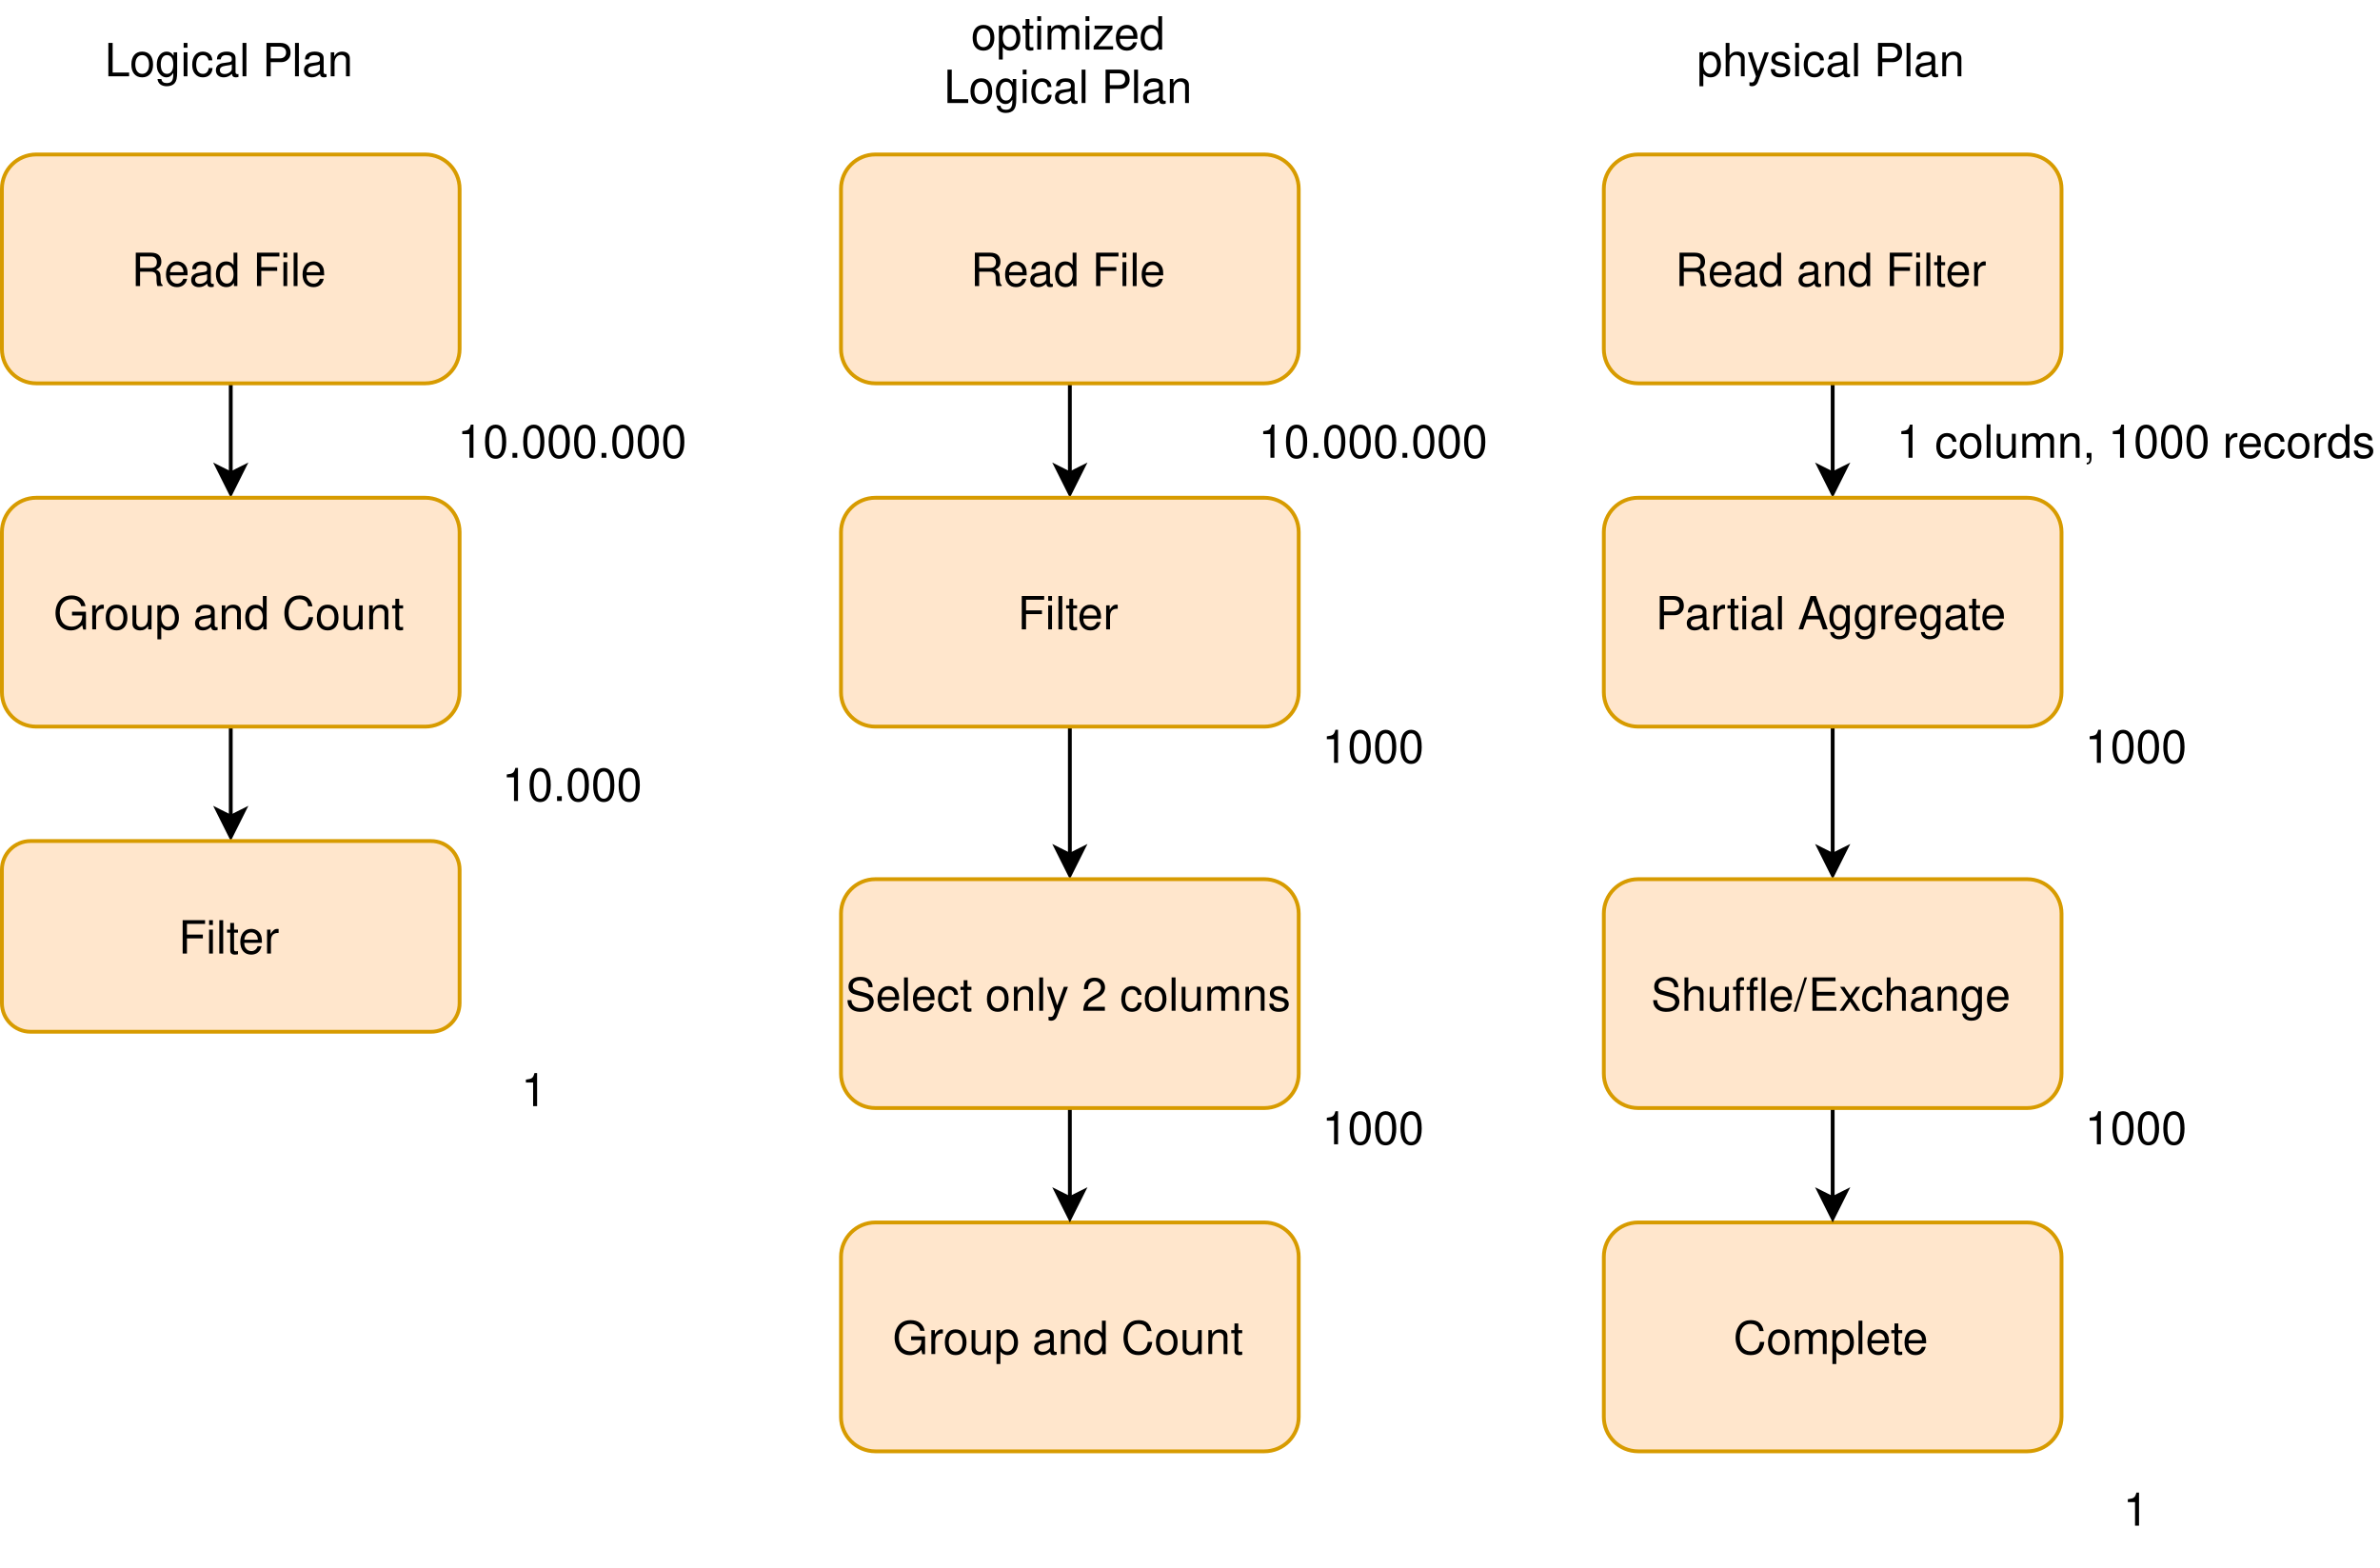
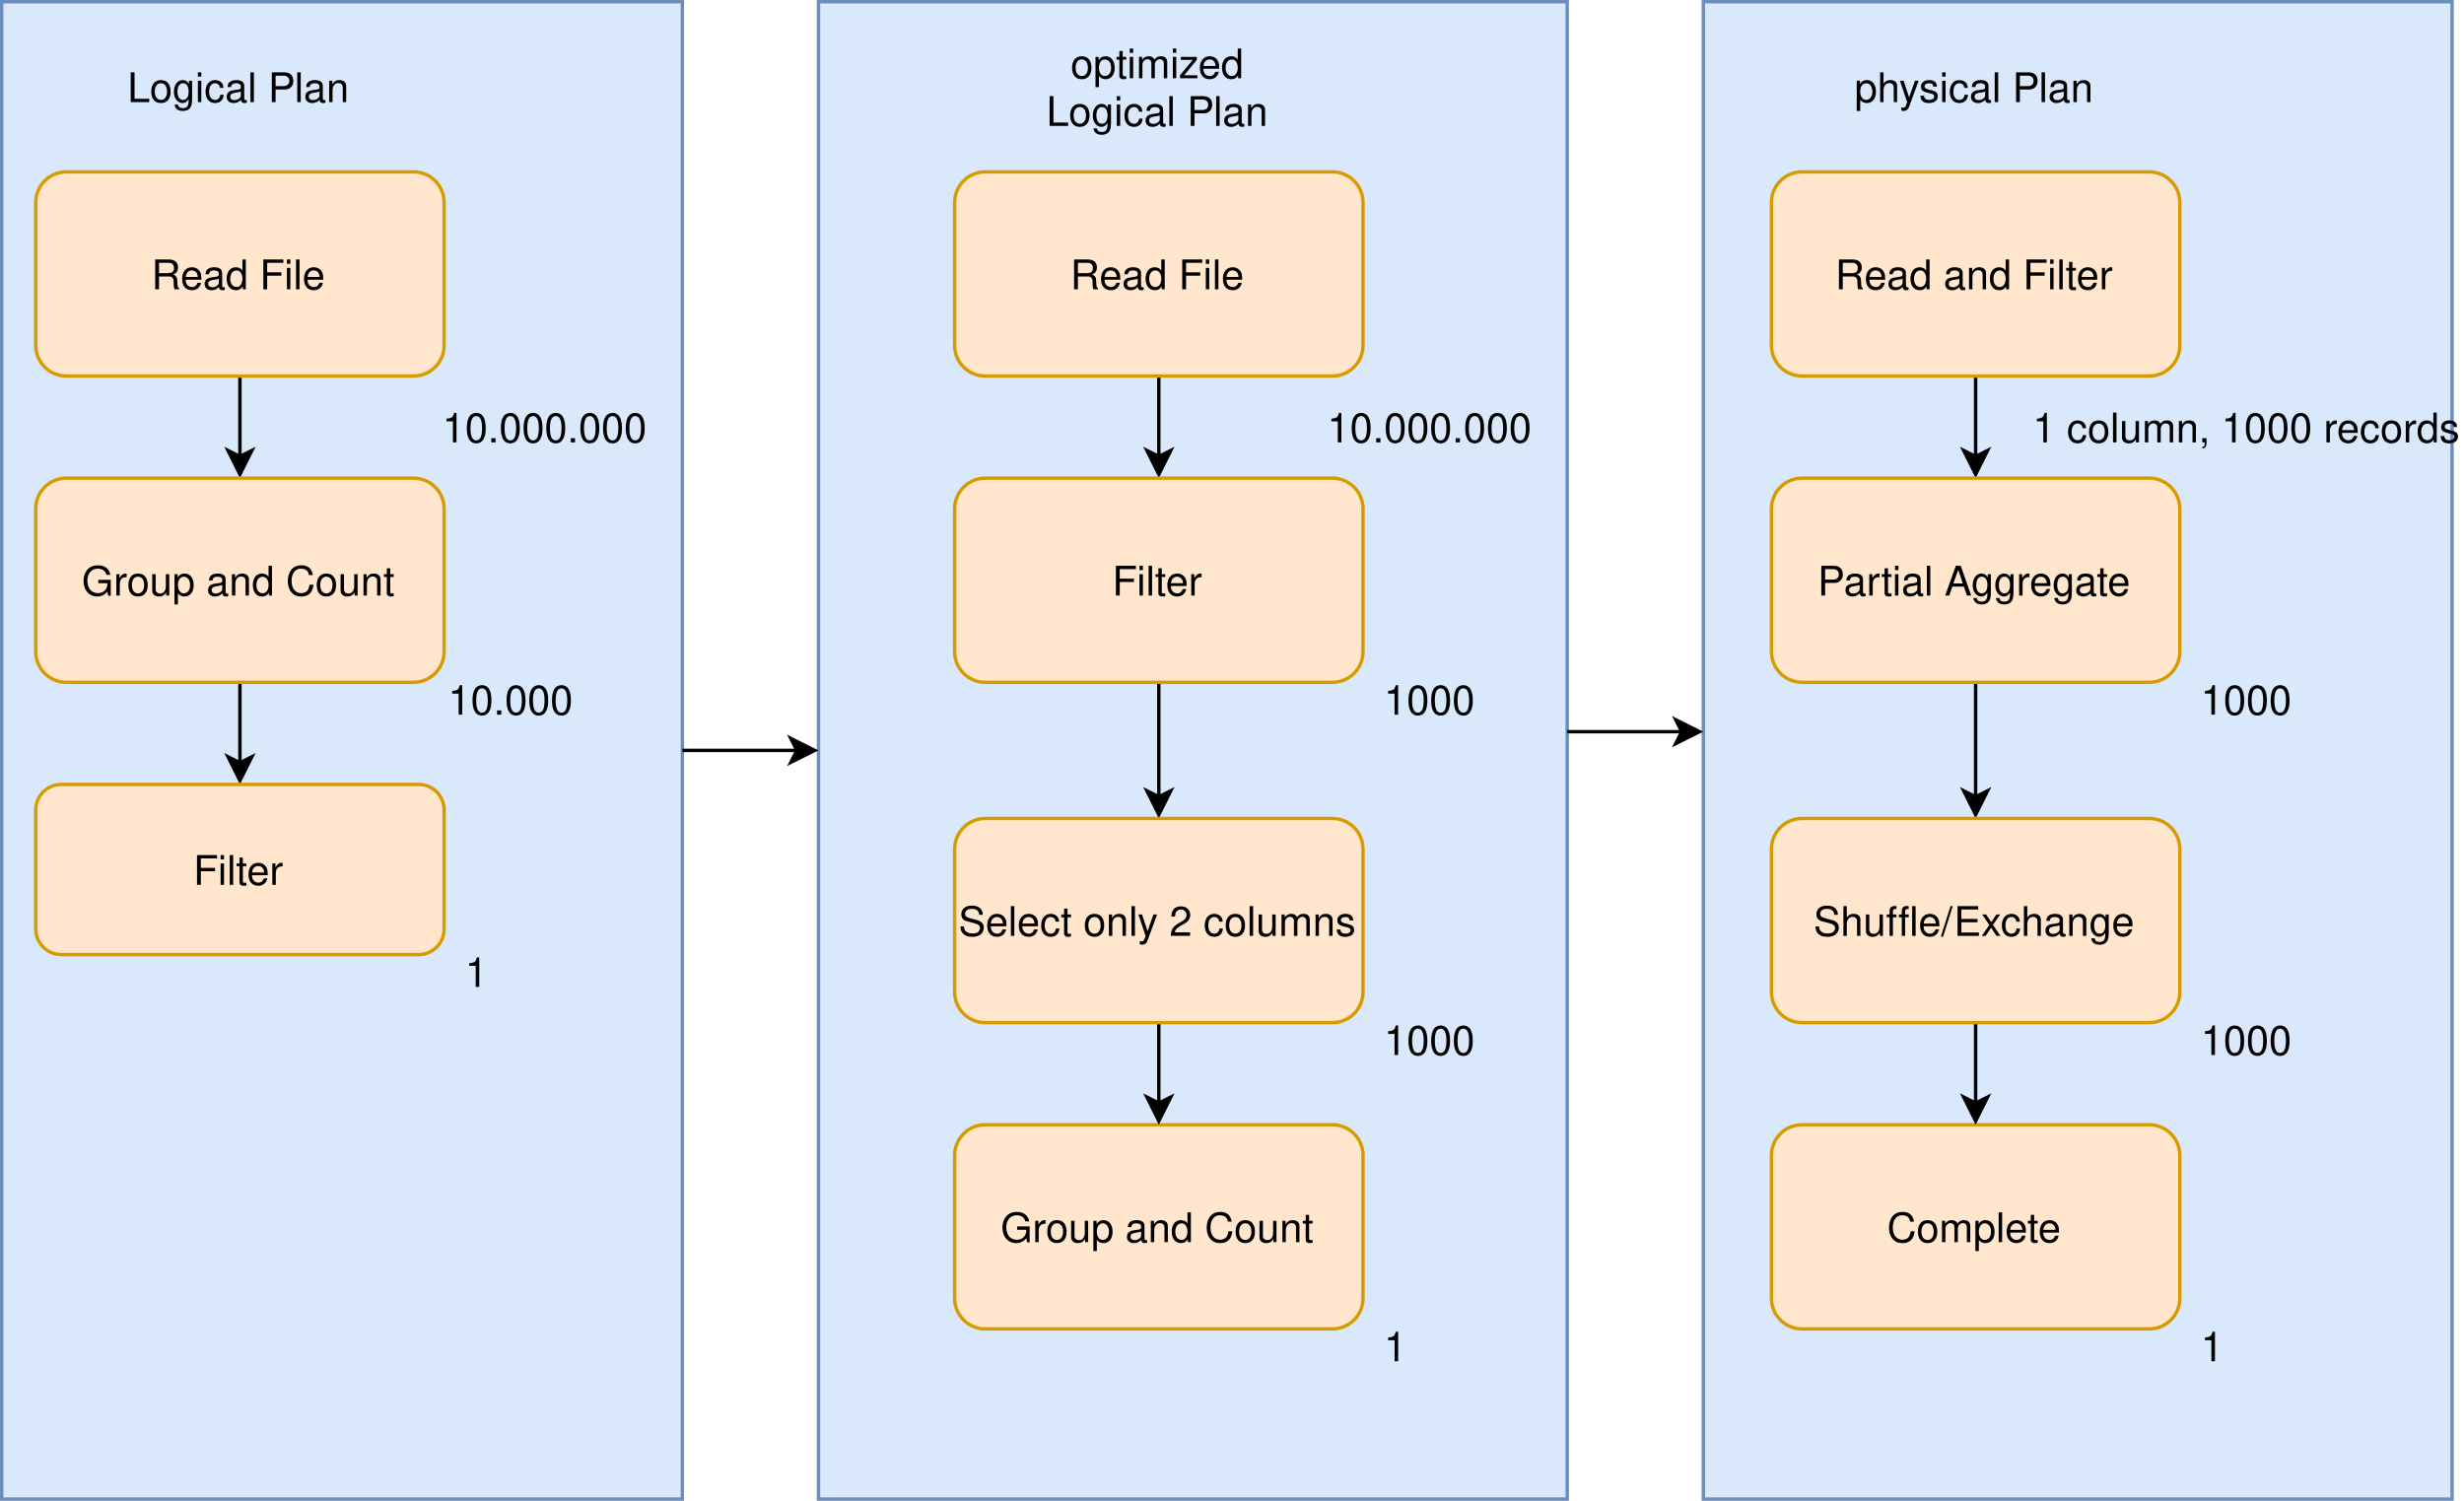
- <svg xmlns="http://www.w3.org/2000/svg" version="1.1" width="624px" height="411px" viewBox="-0.5 -0.5 624 411" content="&lt;mxfile host=&quot;pupil-a.bin-ich-tot.de&quot; modified=&quot;2023-09-09T09:41:10.099Z&quot; agent=&quot;Mozilla/5.0 (X11; Linux x86_64) AppleWebKit/537.36 (KHTML, like Gecko) Chrome/114.0.0.0 Safari/537.36&quot; version=&quot;21.1.6&quot; etag=&quot;OinGvyxtCLBvAj-19bQg&quot; type=&quot;embed&quot;&gt;&lt;diagram id=&quot;6XQIaz4zay_USLYgw2vA&quot; name=&quot;Page-1&quot;&gt;3ZpLc5swEMc/ja8dPfAjx8R10kM6k6kPPasgA61AjCwSu5++woiHWdzJTKkCHDIxK6HHj13rv4sXdJucnhTLoq8y4GJBUHBa0M8LQjBCxPwrLOfSslyj0hCqOLCdGsM+/s2rO601jwN+vOqopRQ6zq6NvkxT7usrG1NKvl13O0hxPWvGQg4Me58JaP0eBzoqrRuybuxfeBxG1cx4dVe2JKzqbHdyjFgg31omulvQrZJSl5+S05aLAl7Fpbzv8UZrvTDFU/2uG+zCXpnI7ebswvS52i0PzObtpVQ6kqFMmdg11gcl8zTgxZDIXDV9nqXMjBEb40+u9dk+SZZraUzlRMXoNxdvTUeZK9/2ovZ5MxVy28urwRmP4zLhWp1NF8UF0/Hr9ejMPvqw7tfQMR8soH5YFLD6xllgLI+xwdDF1kAp9n+IhdhKIdWlkR4OfOX7xn7USv7irZZgffcDoRrPK1ean/4OCG69jrTyjirM7OVb47O4csSo5a8r9O+sqsVOx7E86FhLR47lAVZPZudZMWpa+NfWYNATcDDsOfSwJYBmwlBzNQFOhL6T03IATivA6VmGsTnMjPFFsBTwMtvUAEgqU96hZ01MxGFqLn3DwtCnDwWpYvx725DEQdATzQNg9TruB6mueqDSAaCuAVSMPiF0+ZswUEw7RB0i3dxAOiOcBLnDCYUdnjJJ0iG5cUeyUi7TkTJV1La1DCb9gAcXM9Xk05HJpBOmLnUyhjp5ItqvS42+V9QMkl7AXGzsMUl6YnLjKibhV9h4xXLXsZxmFRg6lsx0nBgPMNFotDTFxTZnI6FraO41NIZp7yxENO2mJS6ZwqwYz4zmnUPlB2mO/ZTZ9JwyNwAPf8rAFG7PRVGAJ0imopizaPalyJP0OIWjh7g8enrKgDOLXeIydmHda+SxWxWV2rFLUT/gwWO3p6Jls7YyDRmvXPQ+MHvrKVptZZIJrkeZ6HZRuU3ZpveqsaeMQl29E6omb+F6YeaL+5J03Ieh4iGbhpc5zd8orKdk0fk4j2TN+7hkjcIKAq613IKY+1EpVkwk+FIFUN5NB/PyAxM4CusPExeBgKZDEUihpB77mbOEZw5xVSakMN/dR/nhUJTtH3cnP2JpOIkjx2neRmGmMbOQdZm30Z5X6zNCSf8fSnPZ/HDw0tb6+SXd/QE=&lt;/diagram&gt;&lt;/mxfile&gt;">
+ <svg xmlns="http://www.w3.org/2000/svg" version="1.1" width="724px" height="441px" viewBox="-0.5 -0.5 724 441" content="&lt;mxfile host=&quot;stupefied-wilson.bin-ich-tot.de&quot; modified=&quot;2023-09-10T08:12:26.983Z&quot; agent=&quot;Mozilla/5.0 (X11; Linux x86_64) AppleWebKit/537.36 (KHTML, like Gecko) Chrome/114.0.0.0 Safari/537.36&quot; etag=&quot;aDYKuWuS8ckKEL6Qy2fE&quot; version=&quot;21.1.6&quot; type=&quot;embed&quot;&gt;&lt;diagram id=&quot;6XQIaz4zay_USLYgw2vA&quot; name=&quot;Page-1&quot;&gt;3ZtLc6M4EIB/ja8phADbx8RJZg+zVanJYXaPGpCBXRm5ZHliz68fKYiH1fKsa8cR4EMq0AI9PnW3uiU8w6vN4ZMg2+JPnlE2C4PsMMOPszBEURCqf1pyrCXzJKkFuSgz81AneC1/UCMMjHRfZnR38qDknMlyeypMeVXRVJ7IiBD87fSxNWenrW5JToHgNSUMSr+WmSxq6SKcd/I/aJkXTcsoWdYlG9I8bEayK0jG33oi/DTDK8G5rK82hxVlGl7DpX7v+Uxp2zFBK3nJC5Hpx3fC9mZwpmPy2IxW8H2VUf1CMMMP65KxFWdcvBfijNDFOlXynRT8X9orSdIF/bZWJaYFKiQ9nO0magevtIbyDZXiqB4xL8SB6edbh7tlWPRQR82AiJnivK2ro6AuDAg3FLycBJR28vxAWYwbSh9C8FEQ0AWaQTPlK8wtF7LgOa8Ie+qkD6eYumc+c75VQqSE/1Apj8bxkb3kLRxAQrXN9yI1jWPjDYnIaTPwWqS79UuAgjIiy++nLu63NAaw+kJJpiTPpcJwXncQ1J31miapU3ey+fJbEPwKD1CnswbVLC/HxukA80Iu80quoFhtZ8eqWBFUrHgoxYoAq09q5Ftda6X1a6UwyAkoGHI48A/TsBhAU2YoqZgApxBfyCm+AqcEcPrM81LFfkr4wkgFeKkxSQCk4hW16BkRYWVeqdtU4VH08YPGouu/NwWbMssc1nwFrJGlfpBq4oCKrwB1DqCi4C4I3v8mDBRhi6hHpDAcQ5PHGVo4l/5wwsAOTZmk7UHn/kg2kctoQ5mGTT+WQaaP/oOZpjfTCZPDxXBxMoJx8kRiP5savjSouUp6AXOxkdlk6LDJxWA2CV3YeINlW7G8ZhUIKhbfynKjNEBZo4qlMdLDvJkQGtspnL91FcG09yaCaLy0kPpkCrNidGM0PcbQjj2Gka0yC8cqgwZbZWAK90qZPq8KA14x3aYuTjnbb6rdFJYe14nEx8U0Ln94U7Yb+rRduO81Lttt9pD6ttsM3L/tOna0TNZWpyHjDRdja5PF6ykH9HgrvtkyKkeZ6Nqo/KZsoz9qdGyj4MHOhJre9HC9EOW435OO+zwXNCfT0DKv+RuG+ynb4ri7jWQtji2y/pZTDHcQUBvLzUL1flAHK8oSUi4yGN5NB3My4CkIhvsPEw8CAU2PQSCGIfXI1pwYrjnhYNuEGOa7r8V+vdbb9s9Ph7QgVT6JJcdr3oZhpnFjJuszb8OOo/Upo7RD7oU/lNElhyRVdq8/INZ0GNmpQAlQoIdS/mWsW1//reV3sbl7PPQeezyekLM82H97Q8d2Vv3tKuTb4xc7+DWyi32kaeGFl/q47ewORmjNS91981Y3NaCiyP5WZW5VVI8ZVPQ+x+2wL5v2Sxa9Yad9qOmMEms6UXQX/78Jbb/gPl/VFafUsa0/rFP8rQ+9sX10/HFOUd12Pz6oyXc/4cBPPwE=&lt;/diagram&gt;&lt;/mxfile&gt;">
  <defs />
  <g>
+     <g id="cell-40">
+       <rect x="500" y="0" width="220" height="440" fill="#dae8fc" stroke="#6c8ebf" pointer-events="all" />
+     </g>
+     <g id="cell-39">
+       <rect x="240" y="0" width="220" height="440" fill="#dae8fc" stroke="#6c8ebf" pointer-events="all" />
+     </g>
+     <g id="cell-38">
+       <rect x="0" y="0" width="200" height="440" fill="#dae8fc" stroke="#6c8ebf" pointer-events="all" />
+     </g>
    <g id="cell-19">
-       <path d="M 60 100 L 60 120 L 60 110 L 60 123.63" fill="none" stroke="rgb(0, 0, 0)" stroke-miterlimit="10" pointer-events="stroke" />
-       <path d="M 60 128.88 L 56.5 121.88 L 60 123.63 L 63.5 121.88 Z" fill="rgb(0, 0, 0)" stroke="rgb(0, 0, 0)" stroke-miterlimit="10" pointer-events="all" />
+       <path d="M 70 110 L 70 130 L 70 120 L 70 133.63" fill="none" stroke="rgb(0, 0, 0)" stroke-miterlimit="10" pointer-events="stroke" />
+       <path d="M 70 138.88 L 66.5 131.88 L 70 133.63 L 73.5 131.88 Z" fill="rgb(0, 0, 0)" stroke="rgb(0, 0, 0)" stroke-miterlimit="10" pointer-events="all" />
    </g>
    <g id="cell-3">
-       <rect x="0" y="40" width="120" height="60" rx="9" ry="9" fill="#ffe6cc" stroke="#d79b00" pointer-events="all" />
-       <g fill="rgb(0, 0, 0)" font-family="Helvetica" text-anchor="middle" font-size="12px">
-         <text x="59.5" y="74.5">Read File</text>
+       <rect x="10" y="50" width="120" height="60" rx="9" ry="9" fill="#ffe6cc" stroke="#d79b00" pointer-events="all" />
+       <g fill="rgb(0, 0, 0)" font-family="Helvetica" text-anchor="middle" font-size="12px">
+         <text x="69.5" y="84.5">Read File</text>
      </g>
    </g>
    <g id="cell-21">
-       <path d="M 60 190 L 60 210 L 60 200 L 60 213.63" fill="none" stroke="rgb(0, 0, 0)" stroke-miterlimit="10" pointer-events="stroke" />
-       <path d="M 60 218.88 L 56.5 211.88 L 60 213.63 L 63.5 211.88 Z" fill="rgb(0, 0, 0)" stroke="rgb(0, 0, 0)" stroke-miterlimit="10" pointer-events="all" />
+       <path d="M 70 200 L 70 220 L 70 210 L 70 223.63" fill="none" stroke="rgb(0, 0, 0)" stroke-miterlimit="10" pointer-events="stroke" />
+       <path d="M 70 228.88 L 66.5 221.88 L 70 223.63 L 73.5 221.88 Z" fill="rgb(0, 0, 0)" stroke="rgb(0, 0, 0)" stroke-miterlimit="10" pointer-events="all" />
    </g>
    <g id="cell-4">
-       <rect x="0" y="130" width="120" height="60" rx="9" ry="9" fill="#ffe6cc" stroke="#d79b00" pointer-events="all" />
-       <g fill="rgb(0, 0, 0)" font-family="Helvetica" text-anchor="middle" font-size="12px">
-         <text x="59.5" y="164.5">Group and Count</text>
+       <rect x="10" y="140" width="120" height="60" rx="9" ry="9" fill="#ffe6cc" stroke="#d79b00" pointer-events="all" />
+       <g fill="rgb(0, 0, 0)" font-family="Helvetica" text-anchor="middle" font-size="12px">
+         <text x="69.5" y="174.5">Group and Count</text>
      </g>
    </g>
    <g id="cell-5">
-       <rect x="0" y="220" width="120" height="50" rx="7.5" ry="7.5" fill="#ffe6cc" stroke="#d79b00" pointer-events="all" />
-       <g fill="rgb(0, 0, 0)" font-family="Helvetica" text-anchor="middle" font-size="12px">
-         <text x="59.5" y="249.5">Filter</text>
+       <rect x="10" y="230" width="120" height="50" rx="7.5" ry="7.5" fill="#ffe6cc" stroke="#d79b00" pointer-events="all" />
+       <g fill="rgb(0, 0, 0)" font-family="Helvetica" text-anchor="middle" font-size="12px">
+         <text x="69.5" y="259.5">Filter</text>
      </g>
    </g>
    <g id="cell-6">
-       <rect x="30" y="0" width="60" height="30" fill="none" stroke="none" pointer-events="all" />
-       <g fill="rgb(0, 0, 0)" font-family="Helvetica" text-anchor="middle" font-size="12px">
-         <text x="59.5" y="19.5">Logical Plan</text>
+       <rect x="40" y="10" width="60" height="30" fill="none" stroke="none" pointer-events="all" />
+       <g fill="rgb(0, 0, 0)" font-family="Helvetica" text-anchor="middle" font-size="12px">
+         <text x="69.5" y="29.5">Logical Plan</text>
      </g>
    </g>
    <g id="cell-7">
-       <rect x="120" y="100" width="60" height="30" fill="none" stroke="none" pointer-events="all" />
-       <g fill="rgb(0, 0, 0)" font-family="Helvetica" text-anchor="middle" font-size="12px">
-         <text x="149.5" y="119.5">10.000.000</text>
+       <rect x="130" y="110" width="60" height="30" fill="none" stroke="none" pointer-events="all" />
+       <g fill="rgb(0, 0, 0)" font-family="Helvetica" text-anchor="middle" font-size="12px">
+         <text x="159.5" y="129.5">10.000.000</text>
      </g>
    </g>
    <g id="cell-8">
      <rect x="120" y="190" width="60" height="30" fill="none" stroke="none" pointer-events="all" />
      <g fill="rgb(0, 0, 0)" font-family="Helvetica" text-anchor="middle" font-size="12px">
        <text x="149.5" y="209.5">10.000</text>
      </g>
    </g>
    <g id="cell-9">
      <rect x="110" y="270" width="60" height="30" fill="none" stroke="none" pointer-events="all" />
      <g fill="rgb(0, 0, 0)" font-family="Helvetica" text-anchor="middle" font-size="12px">
        <text x="139.5" y="289.5">1</text>
      </g>
    </g>
    <g id="cell-22">
-       <path d="M 280 100 L 280 120 L 280 110 L 280 123.63" fill="none" stroke="rgb(0, 0, 0)" stroke-miterlimit="10" pointer-events="stroke" />
-       <path d="M 280 128.88 L 276.5 121.88 L 280 123.63 L 283.5 121.88 Z" fill="rgb(0, 0, 0)" stroke="rgb(0, 0, 0)" stroke-miterlimit="10" pointer-events="all" />
+       <path d="M 340 110 L 340 130 L 340 120 L 340 133.63" fill="none" stroke="rgb(0, 0, 0)" stroke-miterlimit="10" pointer-events="stroke" />
+       <path d="M 340 138.88 L 336.5 131.88 L 340 133.63 L 343.5 131.88 Z" fill="rgb(0, 0, 0)" stroke="rgb(0, 0, 0)" stroke-miterlimit="10" pointer-events="all" />
    </g>
    <g id="cell-10">
-       <rect x="220" y="40" width="120" height="60" rx="9" ry="9" fill="#ffe6cc" stroke="#d79b00" pointer-events="all" />
-       <g fill="rgb(0, 0, 0)" font-family="Helvetica" text-anchor="middle" font-size="12px">
-         <text x="279.5" y="74.5">Read File</text>
+       <rect x="280" y="50" width="120" height="60" rx="9" ry="9" fill="#ffe6cc" stroke="#d79b00" pointer-events="all" />
+       <g fill="rgb(0, 0, 0)" font-family="Helvetica" text-anchor="middle" font-size="12px">
+         <text x="339.5" y="84.5">Read File</text>
      </g>
    </g>
    <g id="cell-11">
-       <rect x="220" y="320" width="120" height="60" rx="9" ry="9" fill="#ffe6cc" stroke="#d79b00" pointer-events="all" />
-       <g fill="rgb(0, 0, 0)" font-family="Helvetica" text-anchor="middle" font-size="12px">
-         <text x="279.5" y="354.5">Group and Count</text>
+       <rect x="280" y="330" width="120" height="60" rx="9" ry="9" fill="#ffe6cc" stroke="#d79b00" pointer-events="all" />
+       <g fill="rgb(0, 0, 0)" font-family="Helvetica" text-anchor="middle" font-size="12px">
+         <text x="339.5" y="364.5">Group and Count</text>
      </g>
    </g>
    <g id="cell-23">
-       <path d="M 280 190 L 280 223.63" fill="none" stroke="rgb(0, 0, 0)" stroke-miterlimit="10" pointer-events="stroke" />
-       <path d="M 280 228.88 L 276.5 221.88 L 280 223.63 L 283.5 221.88 Z" fill="rgb(0, 0, 0)" stroke="rgb(0, 0, 0)" stroke-miterlimit="10" pointer-events="all" />
+       <path d="M 340 200 L 340 233.63" fill="none" stroke="rgb(0, 0, 0)" stroke-miterlimit="10" pointer-events="stroke" />
+       <path d="M 340 238.88 L 336.5 231.88 L 340 233.63 L 343.5 231.88 Z" fill="rgb(0, 0, 0)" stroke="rgb(0, 0, 0)" stroke-miterlimit="10" pointer-events="all" />
    </g>
    <g id="cell-12">
-       <rect x="220" y="130" width="120" height="60" rx="9" ry="9" fill="#ffe6cc" stroke="#d79b00" pointer-events="all" />
-       <g fill="rgb(0, 0, 0)" font-family="Helvetica" text-anchor="middle" font-size="12px">
-         <text x="279.5" y="164.5">Filter</text>
+       <rect x="280" y="140" width="120" height="60" rx="9" ry="9" fill="#ffe6cc" stroke="#d79b00" pointer-events="all" />
+       <g fill="rgb(0, 0, 0)" font-family="Helvetica" text-anchor="middle" font-size="12px">
+         <text x="339.5" y="174.5">Filter</text>
      </g>
    </g>
    <g id="cell-13">
-       <rect x="250" y="0" width="60" height="30" fill="none" stroke="none" pointer-events="all" />
-       <g fill="rgb(0, 0, 0)" font-family="Helvetica" text-anchor="middle" font-size="12px">
-         <text x="279.5" y="12.5">optimized</text>
-         <text x="279.5" y="26.5">Logical Plan</text>
+       <rect x="310" y="10" width="60" height="30" fill="none" stroke="none" pointer-events="all" />
+       <g fill="rgb(0, 0, 0)" font-family="Helvetica" text-anchor="middle" font-size="12px">
+         <text x="339.5" y="22.5">optimized</text>
+         <text x="339.5" y="36.5">Logical Plan</text>
      </g>
    </g>
    <g id="cell-14">
-       <rect x="330" y="100" width="60" height="30" fill="none" stroke="none" pointer-events="all" />
-       <g fill="rgb(0, 0, 0)" font-family="Helvetica" text-anchor="middle" font-size="12px">
-         <text x="359.5" y="119.5">10.000.000</text>
+       <rect x="390" y="110" width="60" height="30" fill="none" stroke="none" pointer-events="all" />
+       <g fill="rgb(0, 0, 0)" font-family="Helvetica" text-anchor="middle" font-size="12px">
+         <text x="419.5" y="129.5">10.000.000</text>
      </g>
    </g>
    <g id="cell-15">
-       <rect x="330" y="180" width="60" height="30" fill="none" stroke="none" pointer-events="all" />
-       <g fill="rgb(0, 0, 0)" font-family="Helvetica" text-anchor="middle" font-size="12px">
-         <text x="359.5" y="199.5">1000</text>
+       <rect x="390" y="190" width="60" height="30" fill="none" stroke="none" pointer-events="all" />
+       <g fill="rgb(0, 0, 0)" font-family="Helvetica" text-anchor="middle" font-size="12px">
+         <text x="419.5" y="209.5">1000</text>
      </g>
    </g>
    <g id="cell-25">
-       <path d="M 280 290 L 280 310 L 280 300 L 280 313.63" fill="none" stroke="rgb(0, 0, 0)" stroke-miterlimit="10" pointer-events="stroke" />
-       <path d="M 280 318.88 L 276.5 311.88 L 280 313.63 L 283.5 311.88 Z" fill="rgb(0, 0, 0)" stroke="rgb(0, 0, 0)" stroke-miterlimit="10" pointer-events="all" />
+       <path d="M 340 300 L 340 320 L 340 310 L 340 323.63" fill="none" stroke="rgb(0, 0, 0)" stroke-miterlimit="10" pointer-events="stroke" />
+       <path d="M 340 328.88 L 336.5 321.88 L 340 323.63 L 343.5 321.88 Z" fill="rgb(0, 0, 0)" stroke="rgb(0, 0, 0)" stroke-miterlimit="10" pointer-events="all" />
    </g>
    <g id="cell-18">
-       <rect x="220" y="230" width="120" height="60" rx="9" ry="9" fill="#ffe6cc" stroke="#d79b00" pointer-events="all" />
-       <g fill="rgb(0, 0, 0)" font-family="Helvetica" text-anchor="middle" font-size="12px">
-         <text x="279.5" y="264.5">Select only 2 columns</text>
+       <rect x="280" y="240" width="120" height="60" rx="9" ry="9" fill="#ffe6cc" stroke="#d79b00" pointer-events="all" />
+       <g fill="rgb(0, 0, 0)" font-family="Helvetica" text-anchor="middle" font-size="12px">
+         <text x="339.5" y="274.5">Select only 2 columns</text>
      </g>
    </g>
    <g id="cell-24">
-       <rect x="330" y="280" width="60" height="30" fill="none" stroke="none" pointer-events="all" />
-       <g fill="rgb(0, 0, 0)" font-family="Helvetica" text-anchor="middle" font-size="12px">
-         <text x="359.5" y="299.5">1000</text>
+       <rect x="390" y="290" width="60" height="30" fill="none" stroke="none" pointer-events="all" />
+       <g fill="rgb(0, 0, 0)" font-family="Helvetica" text-anchor="middle" font-size="12px">
+         <text x="419.5" y="309.5">1000</text>
      </g>
    </g>
    <g id="cell-26">
-       <path d="M 480 100 L 480 120 L 480 110 L 480 123.63" fill="none" stroke="rgb(0, 0, 0)" stroke-miterlimit="10" pointer-events="stroke" />
-       <path d="M 480 128.88 L 476.5 121.88 L 480 123.63 L 483.5 121.88 Z" fill="rgb(0, 0, 0)" stroke="rgb(0, 0, 0)" stroke-miterlimit="10" pointer-events="all" />
+       <path d="M 580 110 L 580 130 L 580 120 L 580 133.63" fill="none" stroke="rgb(0, 0, 0)" stroke-miterlimit="10" pointer-events="stroke" />
+       <path d="M 580 138.88 L 576.5 131.88 L 580 133.63 L 583.5 131.88 Z" fill="rgb(0, 0, 0)" stroke="rgb(0, 0, 0)" stroke-miterlimit="10" pointer-events="all" />
    </g>
    <g id="cell-27">
-       <rect x="420" y="40" width="120" height="60" rx="9" ry="9" fill="#ffe6cc" stroke="#d79b00" pointer-events="all" />
-       <g fill="rgb(0, 0, 0)" font-family="Helvetica" text-anchor="middle" font-size="12px">
-         <text x="479.5" y="74.5">Read and Filter</text>
+       <rect x="520" y="50" width="120" height="60" rx="9" ry="9" fill="#ffe6cc" stroke="#d79b00" pointer-events="all" />
+       <g fill="rgb(0, 0, 0)" font-family="Helvetica" text-anchor="middle" font-size="12px">
+         <text x="579.5" y="84.5">Read and Filter</text>
      </g>
    </g>
    <g id="cell-28">
-       <rect x="420" y="320" width="120" height="60" rx="9" ry="9" fill="#ffe6cc" stroke="#d79b00" pointer-events="all" />
-       <g fill="rgb(0, 0, 0)" font-family="Helvetica" text-anchor="middle" font-size="12px">
-         <text x="479.5" y="354.5">Complete</text>
+       <rect x="520" y="330" width="120" height="60" rx="9" ry="9" fill="#ffe6cc" stroke="#d79b00" pointer-events="all" />
+       <g fill="rgb(0, 0, 0)" font-family="Helvetica" text-anchor="middle" font-size="12px">
+         <text x="579.5" y="364.5">Complete</text>
      </g>
    </g>
    <g id="cell-29">
-       <path d="M 480 190 L 480 223.63" fill="none" stroke="rgb(0, 0, 0)" stroke-miterlimit="10" pointer-events="stroke" />
-       <path d="M 480 228.88 L 476.5 221.88 L 480 223.63 L 483.5 221.88 Z" fill="rgb(0, 0, 0)" stroke="rgb(0, 0, 0)" stroke-miterlimit="10" pointer-events="all" />
+       <path d="M 580 200 L 580 233.63" fill="none" stroke="rgb(0, 0, 0)" stroke-miterlimit="10" pointer-events="stroke" />
+       <path d="M 580 238.88 L 576.5 231.88 L 580 233.63 L 583.5 231.88 Z" fill="rgb(0, 0, 0)" stroke="rgb(0, 0, 0)" stroke-miterlimit="10" pointer-events="all" />
    </g>
    <g id="cell-30">
-       <rect x="420" y="130" width="120" height="60" rx="9" ry="9" fill="#ffe6cc" stroke="#d79b00" pointer-events="all" />
-       <g fill="rgb(0, 0, 0)" font-family="Helvetica" text-anchor="middle" font-size="12px">
-         <text x="479.5" y="164.5">Partial Aggregate</text>
+       <rect x="520" y="140" width="120" height="60" rx="9" ry="9" fill="#ffe6cc" stroke="#d79b00" pointer-events="all" />
+       <g fill="rgb(0, 0, 0)" font-family="Helvetica" text-anchor="middle" font-size="12px">
+         <text x="579.5" y="174.5">Partial Aggregate</text>
      </g>
    </g>
    <g id="cell-31">
-       <rect x="450" y="0" width="60" height="30" fill="none" stroke="none" pointer-events="all" />
-       <g fill="rgb(0, 0, 0)" font-family="Helvetica" text-anchor="middle" font-size="12px">
-         <text x="479.5" y="19.5">physical Plan</text>
+       <rect x="550" y="10" width="60" height="30" fill="none" stroke="none" pointer-events="all" />
+       <g fill="rgb(0, 0, 0)" font-family="Helvetica" text-anchor="middle" font-size="12px">
+         <text x="579.5" y="29.5">physical Plan</text>
      </g>
    </g>
    <g id="cell-32">
-       <rect x="530" y="100" width="60" height="30" fill="none" stroke="none" pointer-events="all" />
-       <g fill="rgb(0, 0, 0)" font-family="Helvetica" text-anchor="middle" font-size="12px">
-         <text x="559.5" y="119.5">1 column, 1000 records</text>
+       <rect x="630" y="110" width="60" height="30" fill="none" stroke="none" pointer-events="all" />
+       <g fill="rgb(0, 0, 0)" font-family="Helvetica" text-anchor="middle" font-size="12px">
+         <text x="659.5" y="129.5">1 column, 1000 records</text>
      </g>
    </g>
    <g id="cell-33">
-       <rect x="530" y="180" width="60" height="30" fill="none" stroke="none" pointer-events="all" />
-       <g fill="rgb(0, 0, 0)" font-family="Helvetica" text-anchor="middle" font-size="12px">
-         <text x="559.5" y="199.5">1000</text>
+       <rect x="630" y="190" width="60" height="30" fill="none" stroke="none" pointer-events="all" />
+       <g fill="rgb(0, 0, 0)" font-family="Helvetica" text-anchor="middle" font-size="12px">
+         <text x="659.5" y="209.5">1000</text>
      </g>
    </g>
    <g id="cell-34">
-       <path d="M 480 290 L 480 310 L 480 300 L 480 313.63" fill="none" stroke="rgb(0, 0, 0)" stroke-miterlimit="10" pointer-events="stroke" />
-       <path d="M 480 318.88 L 476.5 311.88 L 480 313.63 L 483.5 311.88 Z" fill="rgb(0, 0, 0)" stroke="rgb(0, 0, 0)" stroke-miterlimit="10" pointer-events="all" />
+       <path d="M 580 300 L 580 320 L 580 310 L 580 323.63" fill="none" stroke="rgb(0, 0, 0)" stroke-miterlimit="10" pointer-events="stroke" />
+       <path d="M 580 328.88 L 576.5 321.88 L 580 323.63 L 583.5 321.88 Z" fill="rgb(0, 0, 0)" stroke="rgb(0, 0, 0)" stroke-miterlimit="10" pointer-events="all" />
    </g>
    <g id="cell-35">
-       <rect x="420" y="230" width="120" height="60" rx="9" ry="9" fill="#ffe6cc" stroke="#d79b00" pointer-events="all" />
-       <g fill="rgb(0, 0, 0)" font-family="Helvetica" text-anchor="middle" font-size="12px">
-         <text x="479.5" y="264.5">Shuffle/Exchange</text>
+       <rect x="520" y="240" width="120" height="60" rx="9" ry="9" fill="#ffe6cc" stroke="#d79b00" pointer-events="all" />
+       <g fill="rgb(0, 0, 0)" font-family="Helvetica" text-anchor="middle" font-size="12px">
+         <text x="579.5" y="274.5">Shuffle/Exchange</text>
      </g>
    </g>
    <g id="cell-36">
-       <rect x="530" y="280" width="60" height="30" fill="none" stroke="none" pointer-events="all" />
-       <g fill="rgb(0, 0, 0)" font-family="Helvetica" text-anchor="middle" font-size="12px">
-         <text x="559.5" y="299.5">1000</text>
+       <rect x="630" y="290" width="60" height="30" fill="none" stroke="none" pointer-events="all" />
+       <g fill="rgb(0, 0, 0)" font-family="Helvetica" text-anchor="middle" font-size="12px">
+         <text x="659.5" y="309.5">1000</text>
      </g>
    </g>
    <g id="cell-37">
-       <rect x="530" y="380" width="60" height="30" fill="none" stroke="none" pointer-events="all" />
-       <g fill="rgb(0, 0, 0)" font-family="Helvetica" text-anchor="middle" font-size="12px">
-         <text x="559.5" y="399.5">1</text>
+       <rect x="620" y="380" width="60" height="30" fill="none" stroke="none" pointer-events="all" />
+       <g fill="rgb(0, 0, 0)" font-family="Helvetica" text-anchor="middle" font-size="12px">
+         <text x="649.5" y="399.5">1</text>
+       </g>
+     </g>
+     <g id="cell-43">
+       <path d="M 200 220 L 233.63 220" fill="none" stroke="rgb(0, 0, 0)" stroke-miterlimit="10" pointer-events="stroke" />
+       <path d="M 238.88 220 L 231.88 223.5 L 233.63 220 L 231.88 216.5 Z" fill="rgb(0, 0, 0)" stroke="rgb(0, 0, 0)" stroke-miterlimit="10" pointer-events="all" />
+     </g>
+     <g id="cell-44">
+       <path d="M 460 214.5 L 493.63 214.5" fill="none" stroke="rgb(0, 0, 0)" stroke-miterlimit="10" pointer-events="stroke" />
+       <path d="M 498.88 214.5 L 491.88 218 L 493.63 214.5 L 491.88 211 Z" fill="rgb(0, 0, 0)" stroke="rgb(0, 0, 0)" stroke-miterlimit="10" pointer-events="all" />
+     </g>
+     <g id="cell-45">
+       <rect x="380" y="380" width="60" height="30" fill="none" stroke="none" pointer-events="all" />
+       <g fill="rgb(0, 0, 0)" font-family="Helvetica" text-anchor="middle" font-size="12px">
+         <text x="409.5" y="399.5">1</text>
      </g>
    </g>
  </g>
</svg>
